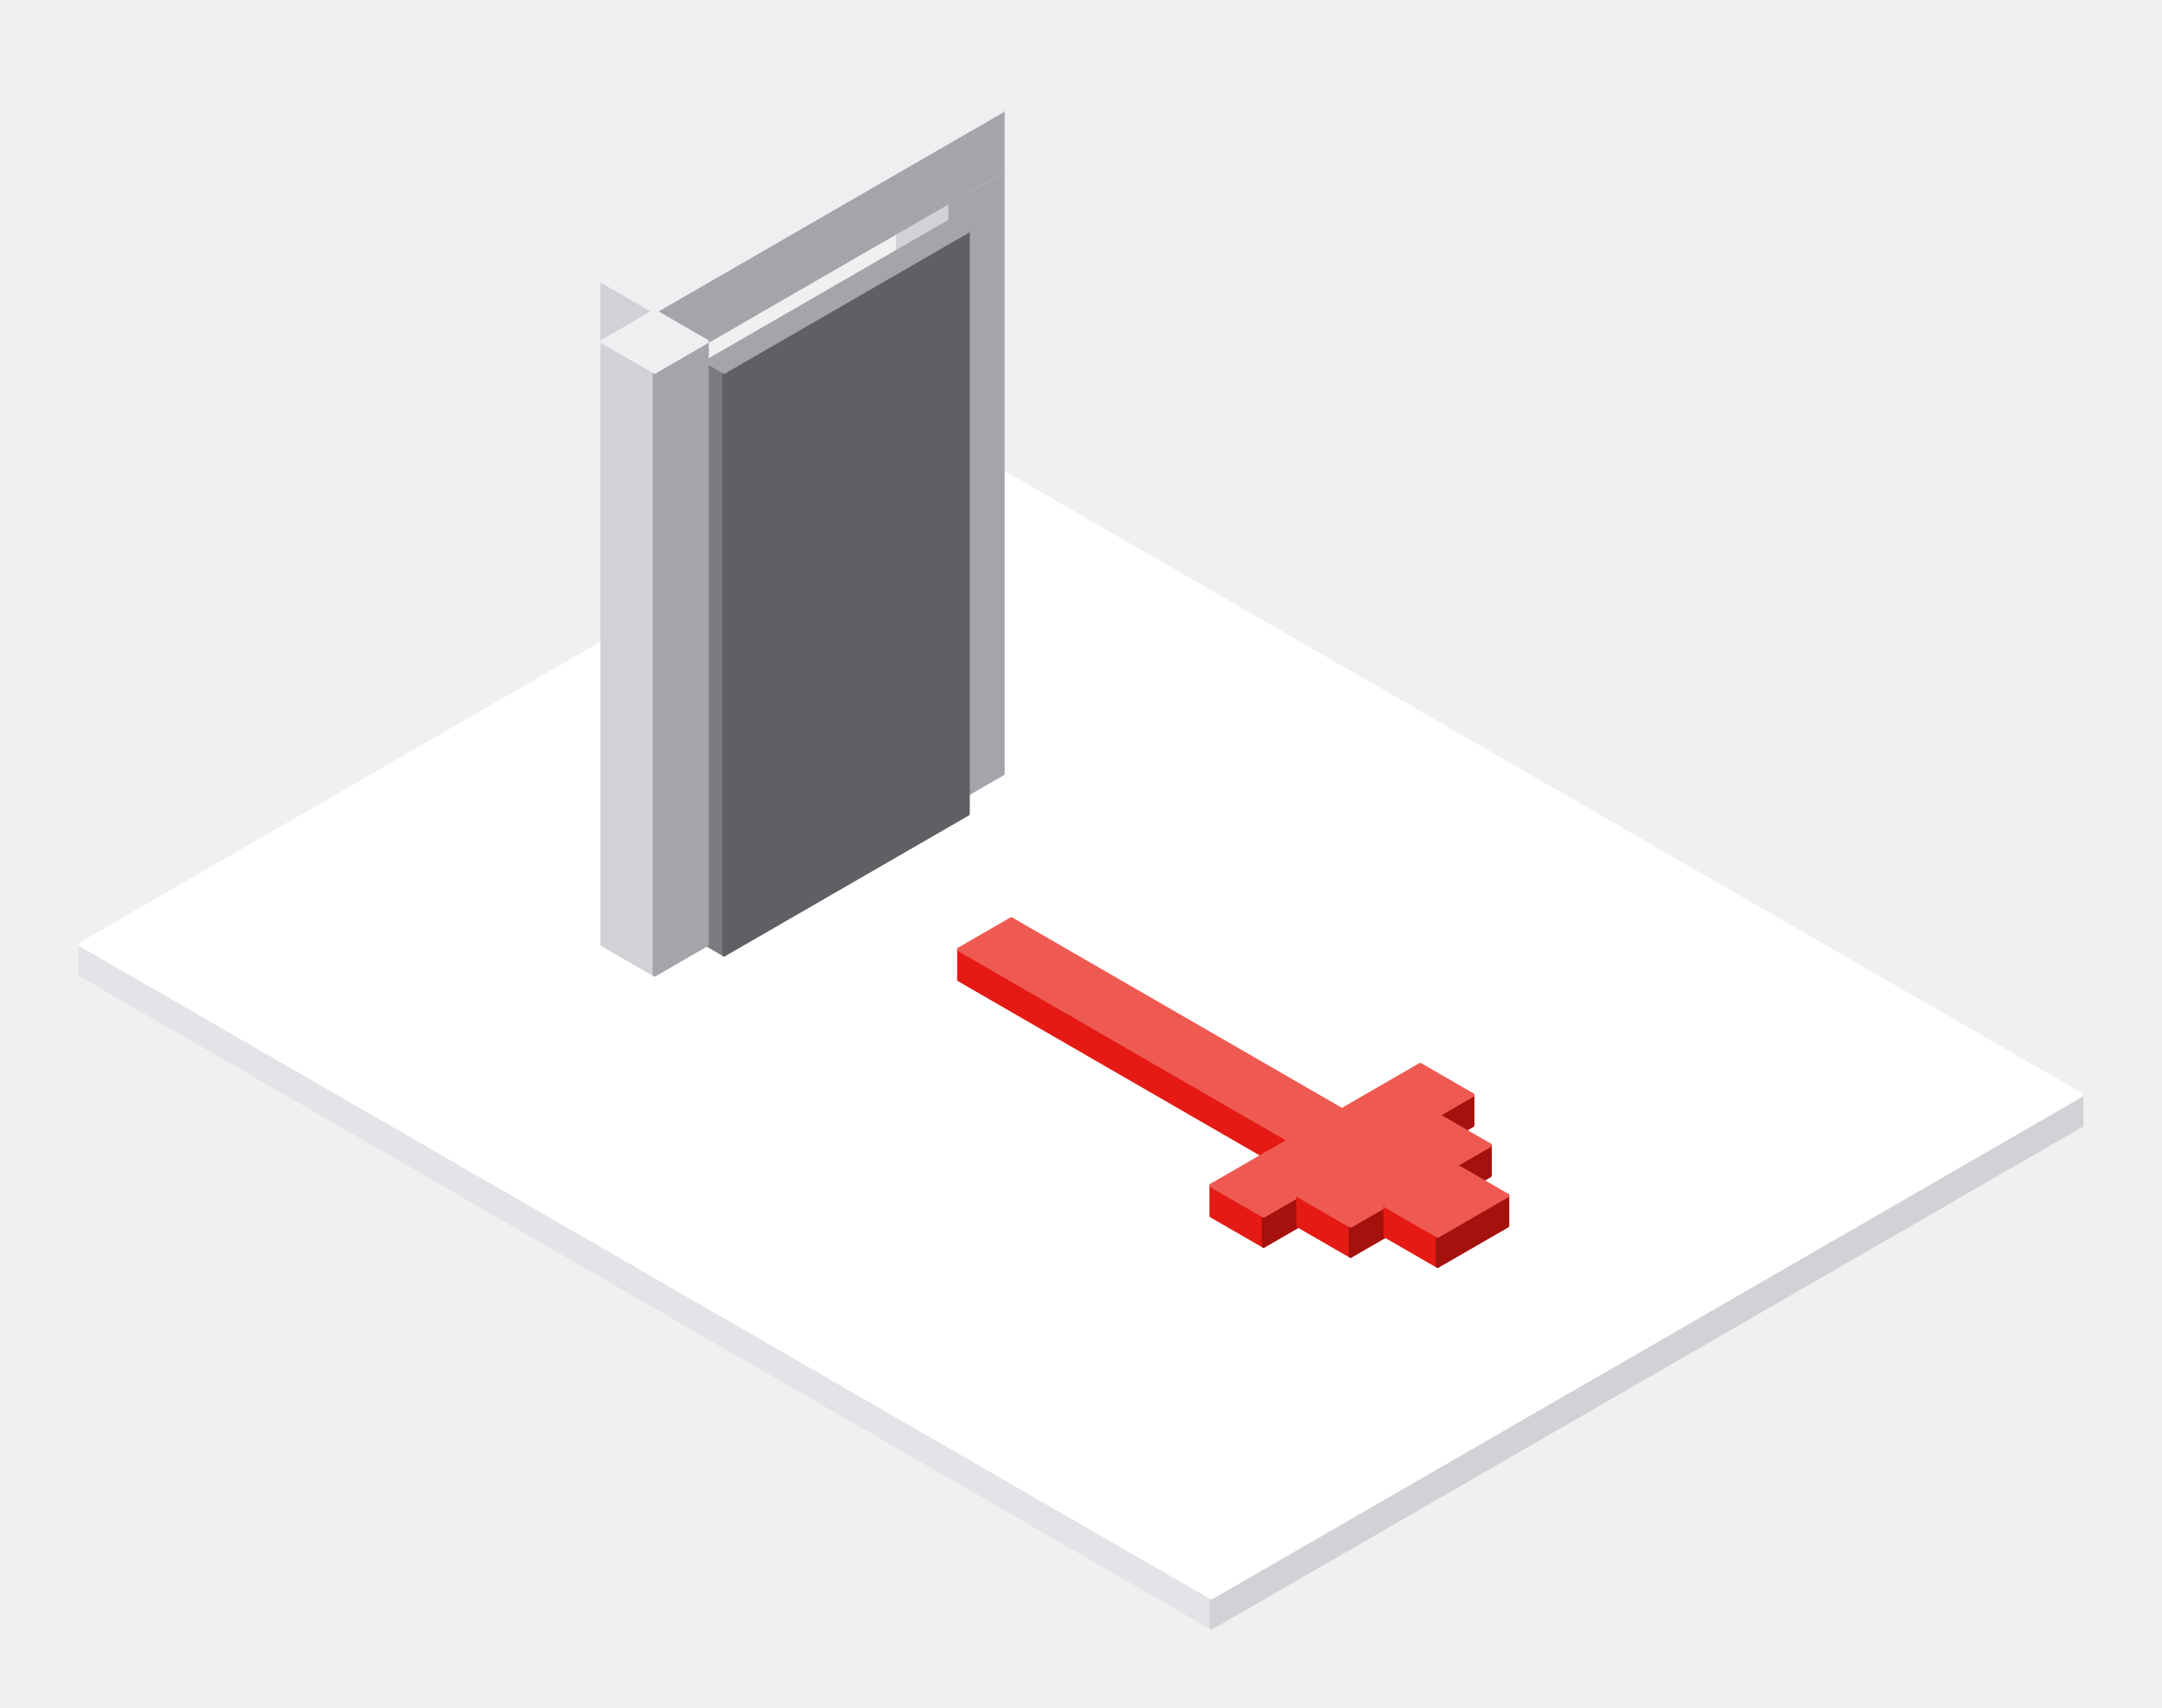
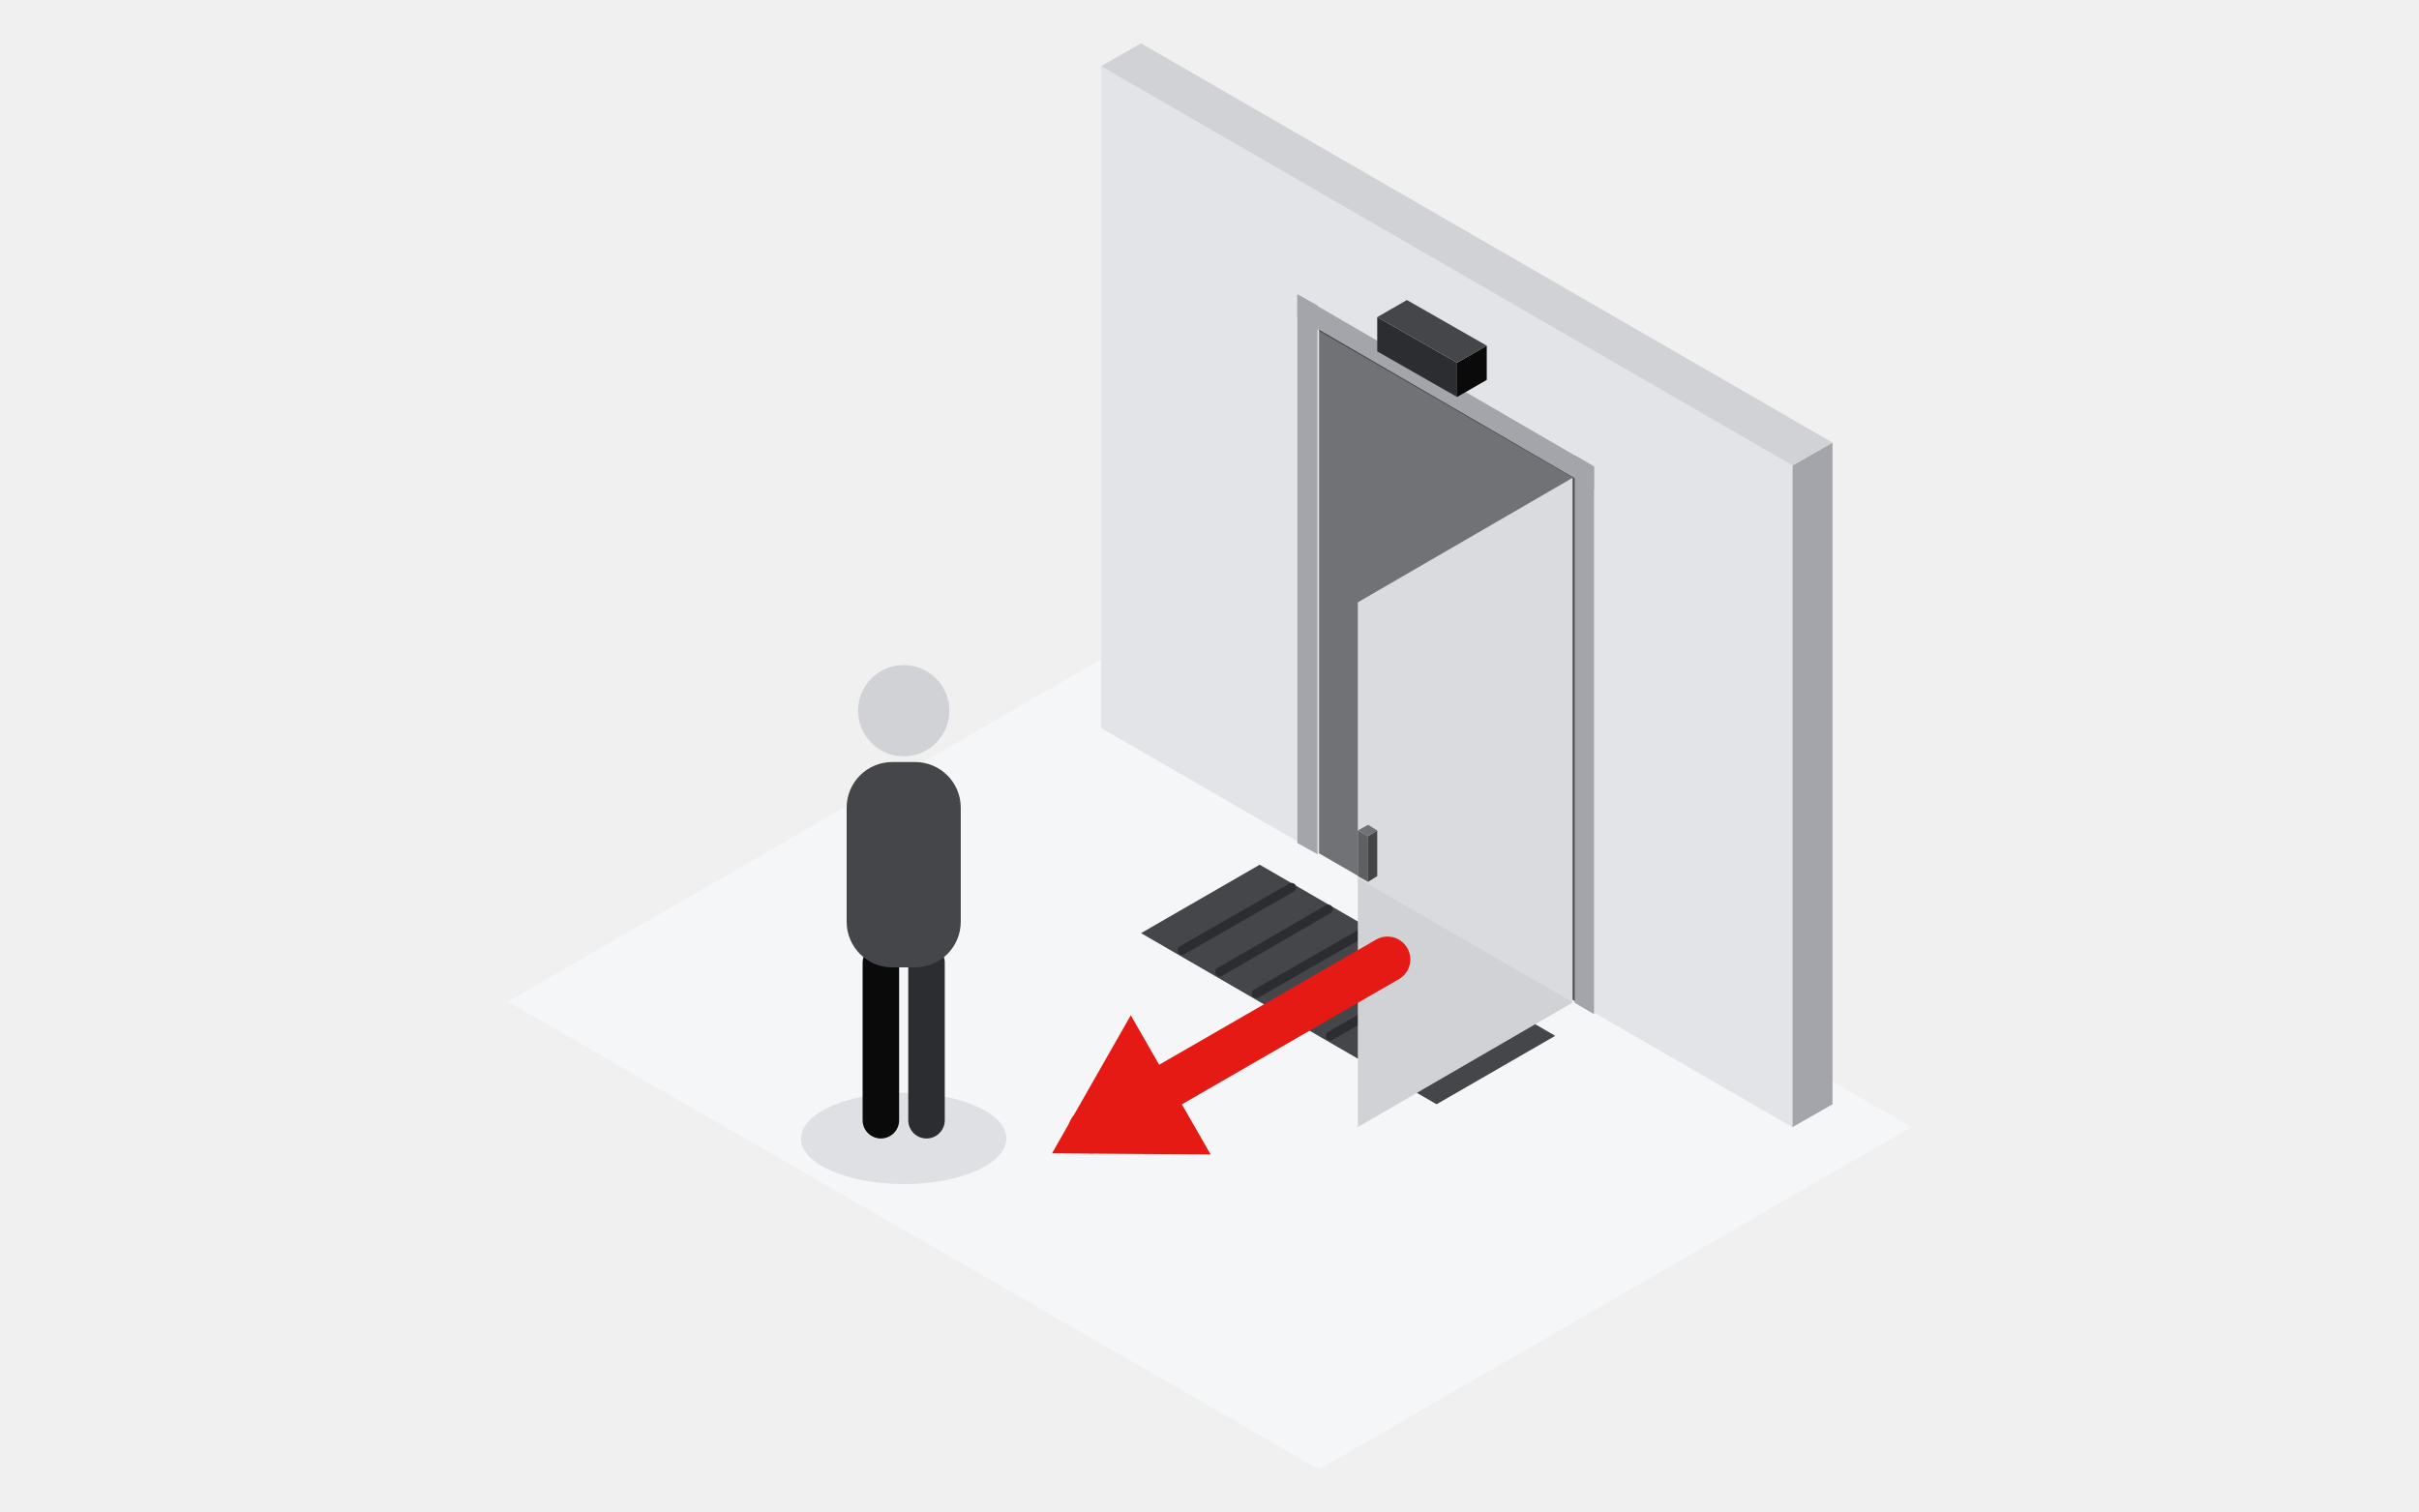
- <svg xmlns="http://www.w3.org/2000/svg" viewBox="-94.6 -44.0 215.2 170.0" preserveAspectRatio="xMidYMid meet">
-   <polygon points="-86.60,53.00 25.98,118.00 25.98,115.00 -86.60,50.00" fill="#E3E4E7" stroke="#E3E4E7" stroke-width="0.4" stroke-linejoin="round" />
-   <polygon points="112.58,68.00 25.98,118.00 25.98,115.00 112.58,65.00" fill="#D0D2D6" stroke="#D0D2D6" stroke-width="0.4" stroke-linejoin="round" />
-   <polygon points="0.00,0.00 112.58,65.00 25.98,115.00 -86.60,50.00" fill="#FFFFFF" stroke="#FFFFFF" stroke-width="0.4" stroke-linejoin="round" />
-   <polygon points="-5.20,33.00 0.00,36.00 0.00,-24.00 -5.20,-27.00" fill="#D0D2D6" stroke="#D0D2D6" stroke-width="0.4" stroke-linejoin="round" />
-   <polygon points="5.20,33.00 0.00,36.00 0.00,-24.00 5.20,-27.00" fill="#A3A5AA" stroke="#A3A5AA" stroke-width="0.4" stroke-linejoin="round" />
-   <polygon points="0.00,-30.00 5.20,-27.00 0.00,-24.00 -5.20,-27.00" fill="#EEEFF1" stroke="#EEEFF1" stroke-width="0.4" stroke-linejoin="round" />
-   <polygon points="-34.64,-10.00 -29.44,-7.00 -29.44,-13.00 -34.64,-16.00" fill="#D0D2D6" stroke="#D0D2D6" stroke-width="0.4" stroke-linejoin="round" />
-   <polygon points="5.20,-27.00 -29.44,-7.00 -29.44,-13.00 5.20,-33.00" fill="#A3A5AA" stroke="#A3A5AA" stroke-width="0.4" stroke-linejoin="round" />
-   <polygon points="0.00,-36.00 5.20,-33.00 -29.44,-13.00 -34.64,-16.00" fill="#EEEFF1" stroke="#EEEFF1" stroke-width="0.4" stroke-linejoin="round" />
-   <polygon points="-24.25,50.00 -22.52,51.00 -22.52,-7.00 -24.25,-8.00" fill="#7A7C80" stroke="#7A7C80" stroke-width="0.4" stroke-linejoin="round" />
-   <polygon points="1.73,37.00 -22.52,51.00 -22.52,-7.00 1.73,-21.00" fill="#5E6064" stroke="#5E6064" stroke-width="0.4" stroke-linejoin="round" />
-   <polygon points="0.00,-22.00 1.73,-21.00 -22.52,-7.00 -24.25,-8.00" fill="#A3A5AA" stroke="#A3A5AA" stroke-width="0.4" stroke-linejoin="round" />
-   <polygon points="-34.64,50.00 -29.44,53.00 -29.44,-7.00 -34.64,-10.00" fill="#D0D2D6" stroke="#D0D2D6" stroke-width="0.4" stroke-linejoin="round" />
-   <polygon points="-24.25,50.00 -29.44,53.00 -29.44,-7.00 -24.25,-10.00" fill="#A3A5AA" stroke="#A3A5AA" stroke-width="0.4" stroke-linejoin="round" />
-   <polygon points="-29.44,-13.00 -24.25,-10.00 -29.44,-7.00 -34.64,-10.00" fill="#EEEFF1" stroke="#EEEFF1" stroke-width="0.4" stroke-linejoin="round" />
-   <polygon points="0.87,53.50 33.77,72.50 33.77,69.50 0.87,50.50" fill="#E51A14" stroke="#E51A14" stroke-width="0.4" stroke-linejoin="round" />
-   <polygon points="38.97,69.50 33.77,72.50 33.77,69.50 38.97,66.50" fill="#A5110D" stroke="#A5110D" stroke-width="0.4" stroke-linejoin="round" />
-   <polygon points="6.06,47.50 38.97,66.50 33.77,69.50 0.87,50.50" fill="#EE5A51" stroke="#EE5A51" stroke-width="0.4" stroke-linejoin="round" />
-   <polygon points="25.98,77.00 31.18,80.00 31.18,77.00 25.98,74.00" fill="#E51A14" stroke="#E51A14" stroke-width="0.4" stroke-linejoin="round" />
-   <polygon points="51.96,68.00 31.18,80.00 31.18,77.00 51.96,65.00" fill="#A5110D" stroke="#A5110D" stroke-width="0.4" stroke-linejoin="round" />
-   <polygon points="46.77,62.00 51.96,65.00 31.18,77.00 25.98,74.00" fill="#EE5A51" stroke="#EE5A51" stroke-width="0.4" stroke-linejoin="round" />
-   <polygon points="34.64,78.00 39.84,81.00 39.84,78.00 34.64,75.00" fill="#E51A14" stroke="#E51A14" stroke-width="0.4" stroke-linejoin="round" />
-   <polygon points="53.69,73.00 39.84,81.00 39.84,78.00 53.69,70.00" fill="#A5110D" stroke="#A5110D" stroke-width="0.4" stroke-linejoin="round" />
-   <polygon points="48.50,67.00 53.69,70.00 39.84,78.00 34.64,75.00" fill="#EE5A51" stroke="#EE5A51" stroke-width="0.4" stroke-linejoin="round" />
-   <polygon points="43.30,79.00 48.50,82.00 48.50,79.00 43.30,76.00" fill="#E51A14" stroke="#E51A14" stroke-width="0.4" stroke-linejoin="round" />
-   <polygon points="55.43,78.00 48.50,82.00 48.50,79.00 55.43,75.00" fill="#A5110D" stroke="#A5110D" stroke-width="0.4" stroke-linejoin="round" />
-   <polygon points="50.23,72.00 55.43,75.00 48.50,79.00 43.30,76.00" fill="#EE5A51" stroke="#EE5A51" stroke-width="0.4" stroke-linejoin="round" />
+ <svg xmlns="http://www.w3.org/2000/svg" viewBox="-96.5 -63.8 212.0 132.5">
+   <polygon points="0.0,-6.0 71.0,35.0 19.1,65.0 -52.0,24.0" fill="#F5F6F7" />
+   <polygon points="0.0,0.0 60.6,35.0 60.6,-23.0 0.0,-58.0" fill="#E3E4E7" />
+   <polygon points="0.0,0.0 60.6,35.0 60.6,-23.0 0.0,-58.0" fill="#E3E4E7" />
+   <polygon points="64.1,33.0 60.6,35.0 60.6,-23.0 64.1,-25.0" fill="#A3A5AA" />
+   <polygon points="3.5,-60.0 64.1,-25.0 60.6,-23.0 0.0,-58.0" fill="#D0D2D6" />
+   <polygon points="19.1,11.0 41.6,24.0 41.6,-22.0 19.1,-35.0" fill="#44464A" />
+   <polygon points="17.2,10.1 19.0,11.1 19.0,-37.0 17.2,-38.0" fill="#A3A5AA" />
+   <polygon points="41.5,24.1 43.2,25.1 43.2,-22.9 41.5,-23.9" fill="#A3A5AA" />
+   <polygon points="17.2,-36.0 43.2,-20.9 43.2,-22.9 17.2,-38.0" fill="#A3A5AA" />
+   <polygon points="24.2,-33.0 31.2,-29.0 31.2,-32.0 24.2,-36.0" fill="#2C2D30" />
+   <polygon points="33.8,-30.5 31.2,-29.0 31.2,-32.0 33.8,-33.5" fill="#0A0A0B" />
+   <polygon points="26.8,-37.5 33.8,-33.5 31.2,-32.0 24.2,-36.0" fill="#44464A" />
+   <polygon points="13.9,12.0 39.8,27.0 29.4,33.0 3.5,18.0" fill="#44464A" />
+   <line x1="16.7" y1="14.0" x2="7.1" y2="19.5" stroke="#2C2D30" stroke-width="0.8" stroke-linecap="round" />
+   <line x1="19.9" y1="15.9" x2="10.4" y2="21.4" stroke="#2C2D30" stroke-width="0.8" stroke-linecap="round" />
+   <line x1="23.2" y1="17.8" x2="13.6" y2="23.3" stroke="#2C2D30" stroke-width="0.8" stroke-linecap="round" />
+   <line x1="26.4" y1="19.6" x2="16.9" y2="25.1" stroke="#2C2D30" stroke-width="0.8" stroke-linecap="round" />
+   <line x1="29.7" y1="21.5" x2="20.1" y2="27.0" stroke="#2C2D30" stroke-width="0.8" stroke-linecap="round" />
+   <line x1="32.9" y1="23.4" x2="23.4" y2="28.9" stroke="#2C2D30" stroke-width="0.8" stroke-linecap="round" />
+   <line x1="36.2" y1="25.3" x2="26.6" y2="30.8" stroke="#2C2D30" stroke-width="0.8" stroke-linecap="round" />
+   <polygon points="41.3,24.1 22.5,35.0 22.5,-11.0 41.3,-21.9" fill="#D0D2D6" />
+   <polygon points="41.3,24.1 22.9,35.2 22.9,-10.8 41.3,-21.9" fill="#A3A5AA" opacity=".0" />
+   <polygon points="22.5,13.0 23.4,13.5 23.4,9.5 22.5,9.0" fill="#2C2D30" />
+   <polygon points="24.2,13.0 23.4,13.5 23.4,9.5 24.2,9.0" fill="#0A0A0B" />
+   <polygon points="23.4,8.5 24.2,9.0 23.4,9.5 22.5,9.0" fill="#44464A" />
+   <polygon points="18.9,11.1 41.4,24.1 41.4,-21.9 18.9,-34.9" fill="#F5F6F7" opacity=".25" />
+   <path d="M25.1,20.3 L-0.9,35.3" stroke="#E51A14" stroke-width="4" fill="none" stroke-linecap="round" stroke-linejoin="round" />
+   <path d="M-4.3,37.3 L9.6,37.4 L2.6,25.2Z" fill="#E51A14" />
+   <ellipse cx="-17.3" cy="36.0" rx="9.0" ry="4.0" fill="#D0D2D6" opacity=".6" />
+   <rect x="-20.9" y="19.0" width="3.2" height="17.0" rx="1.6" fill="#0A0A0B" />
+   <rect x="-16.9" y="19.0" width="3.2" height="17.0" rx="1.6" fill="#2C2D30" />
+   <rect x="-22.3" y="3.0" width="10.0" height="18.0" rx="4.0" fill="#44464A" />
+   <circle cx="-17.3" cy="-1.5" r="4.0" fill="#D0D2D6" />
</svg>
